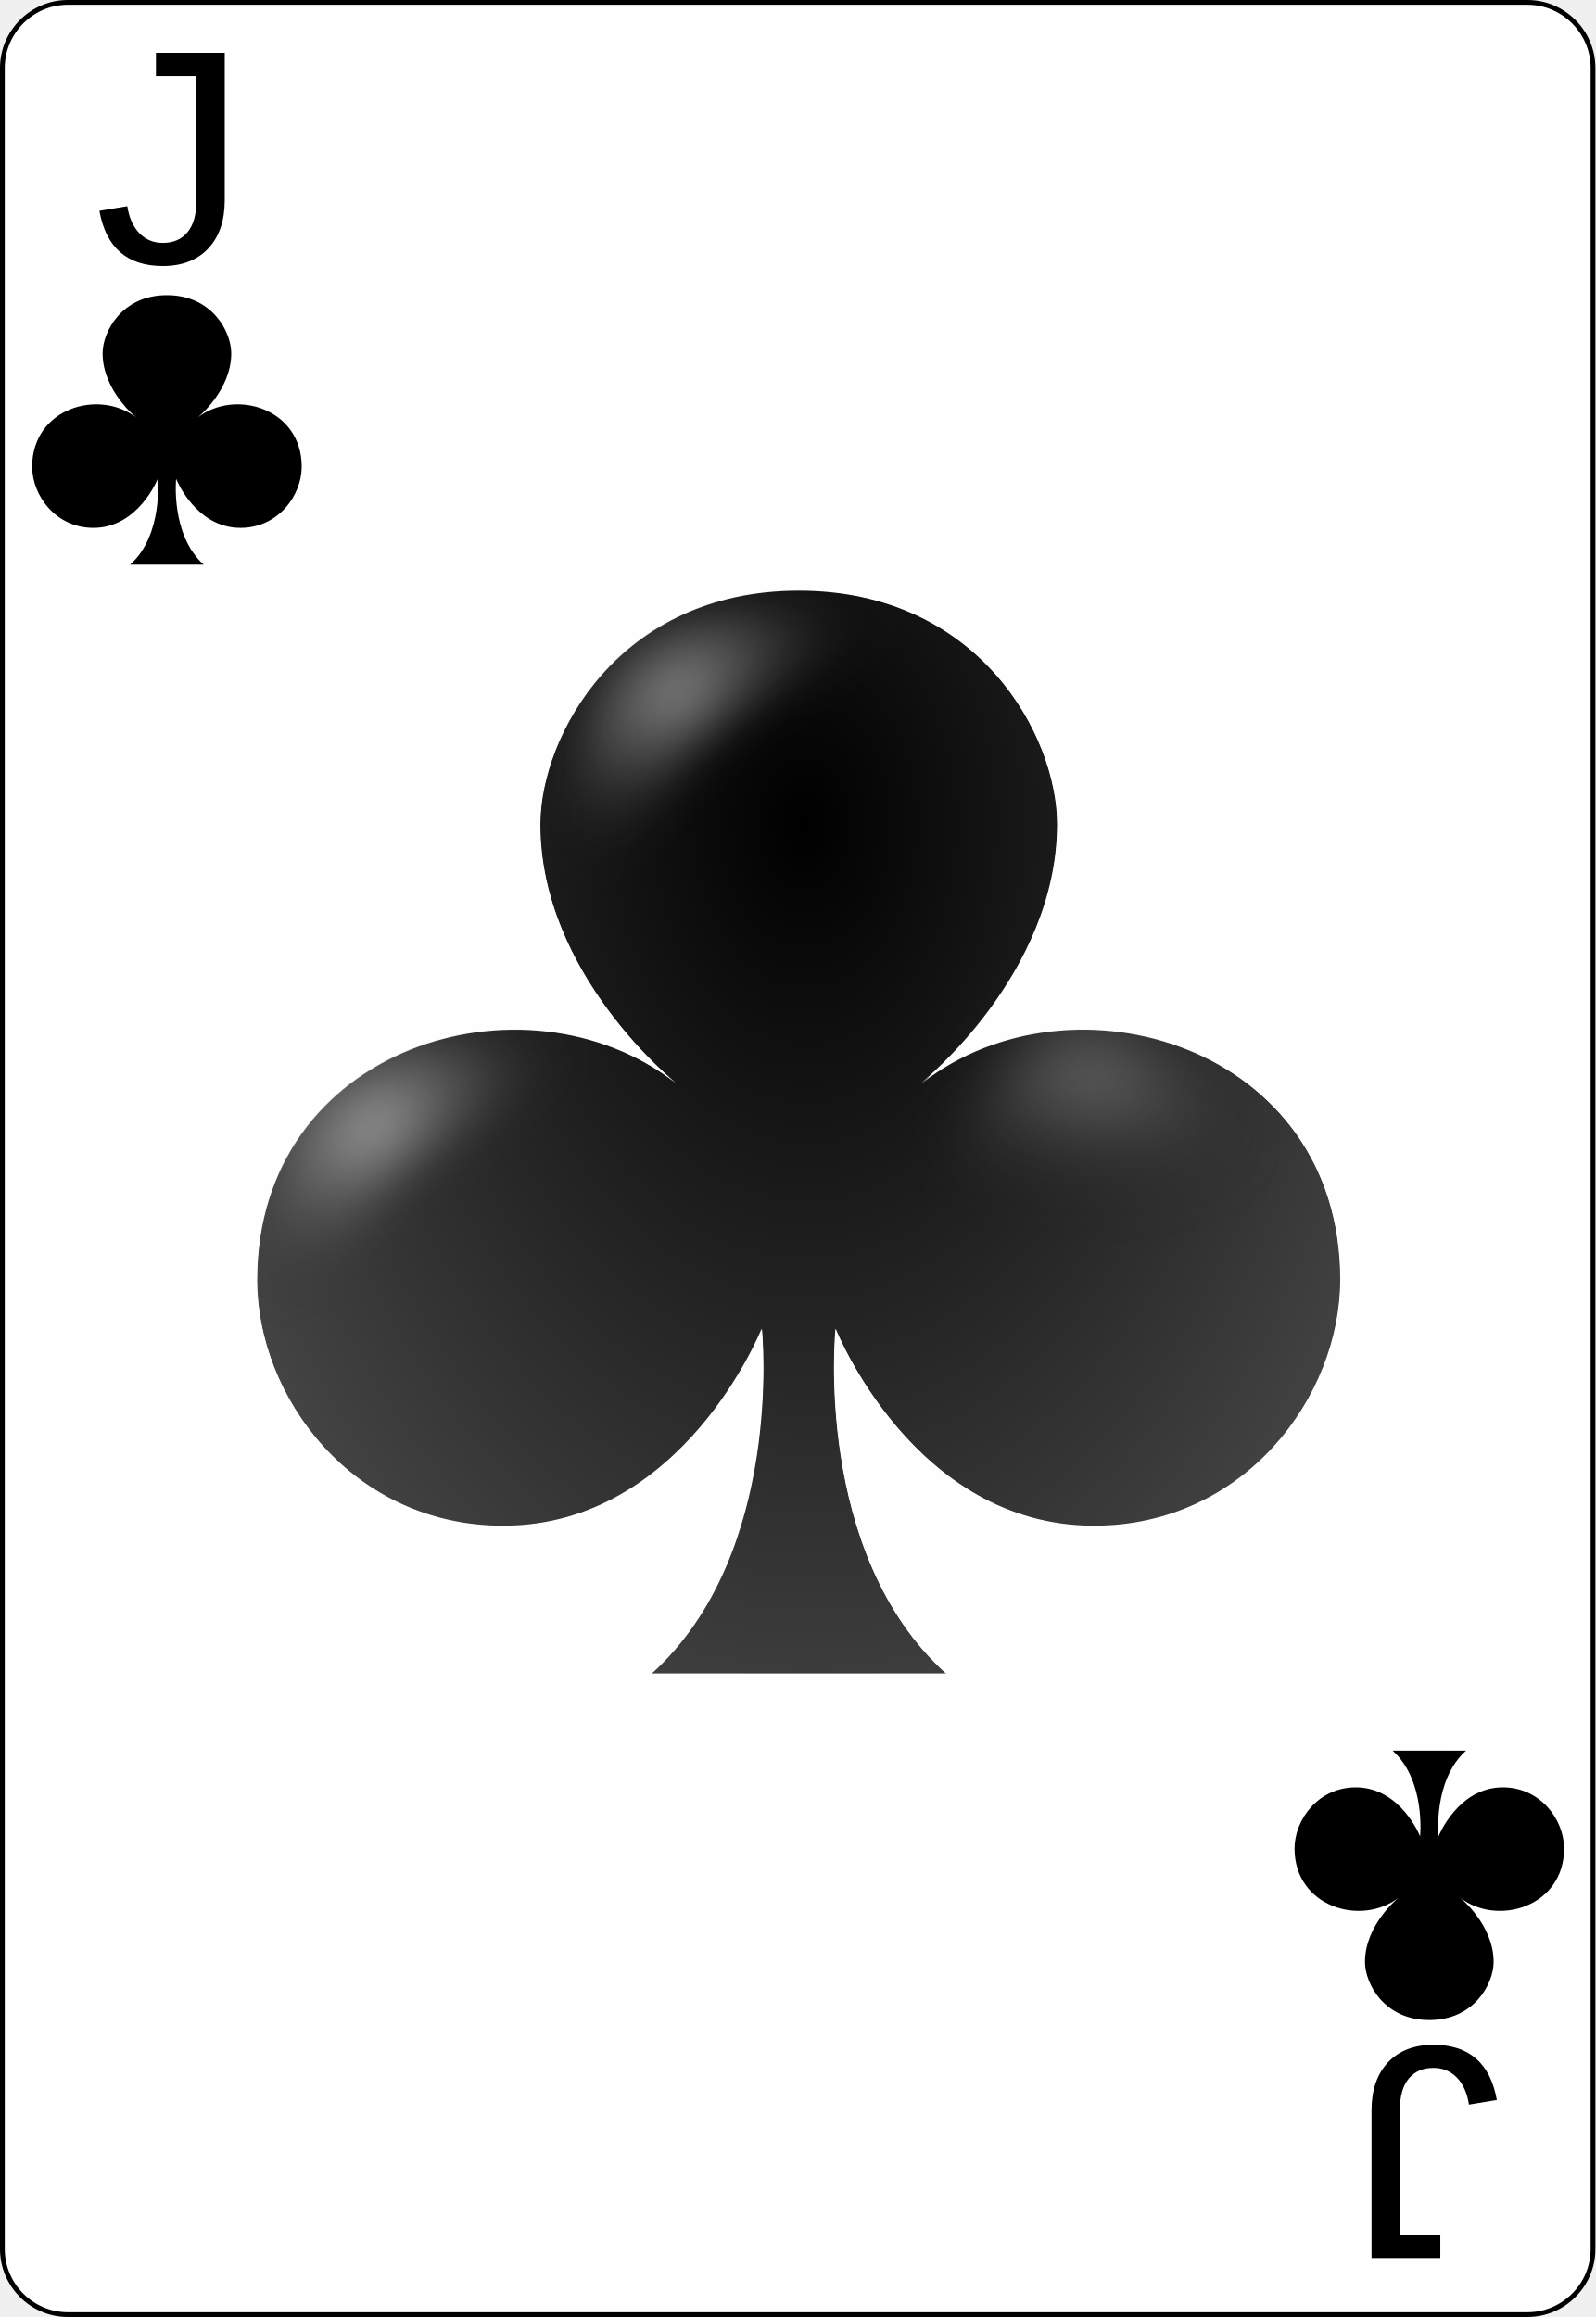
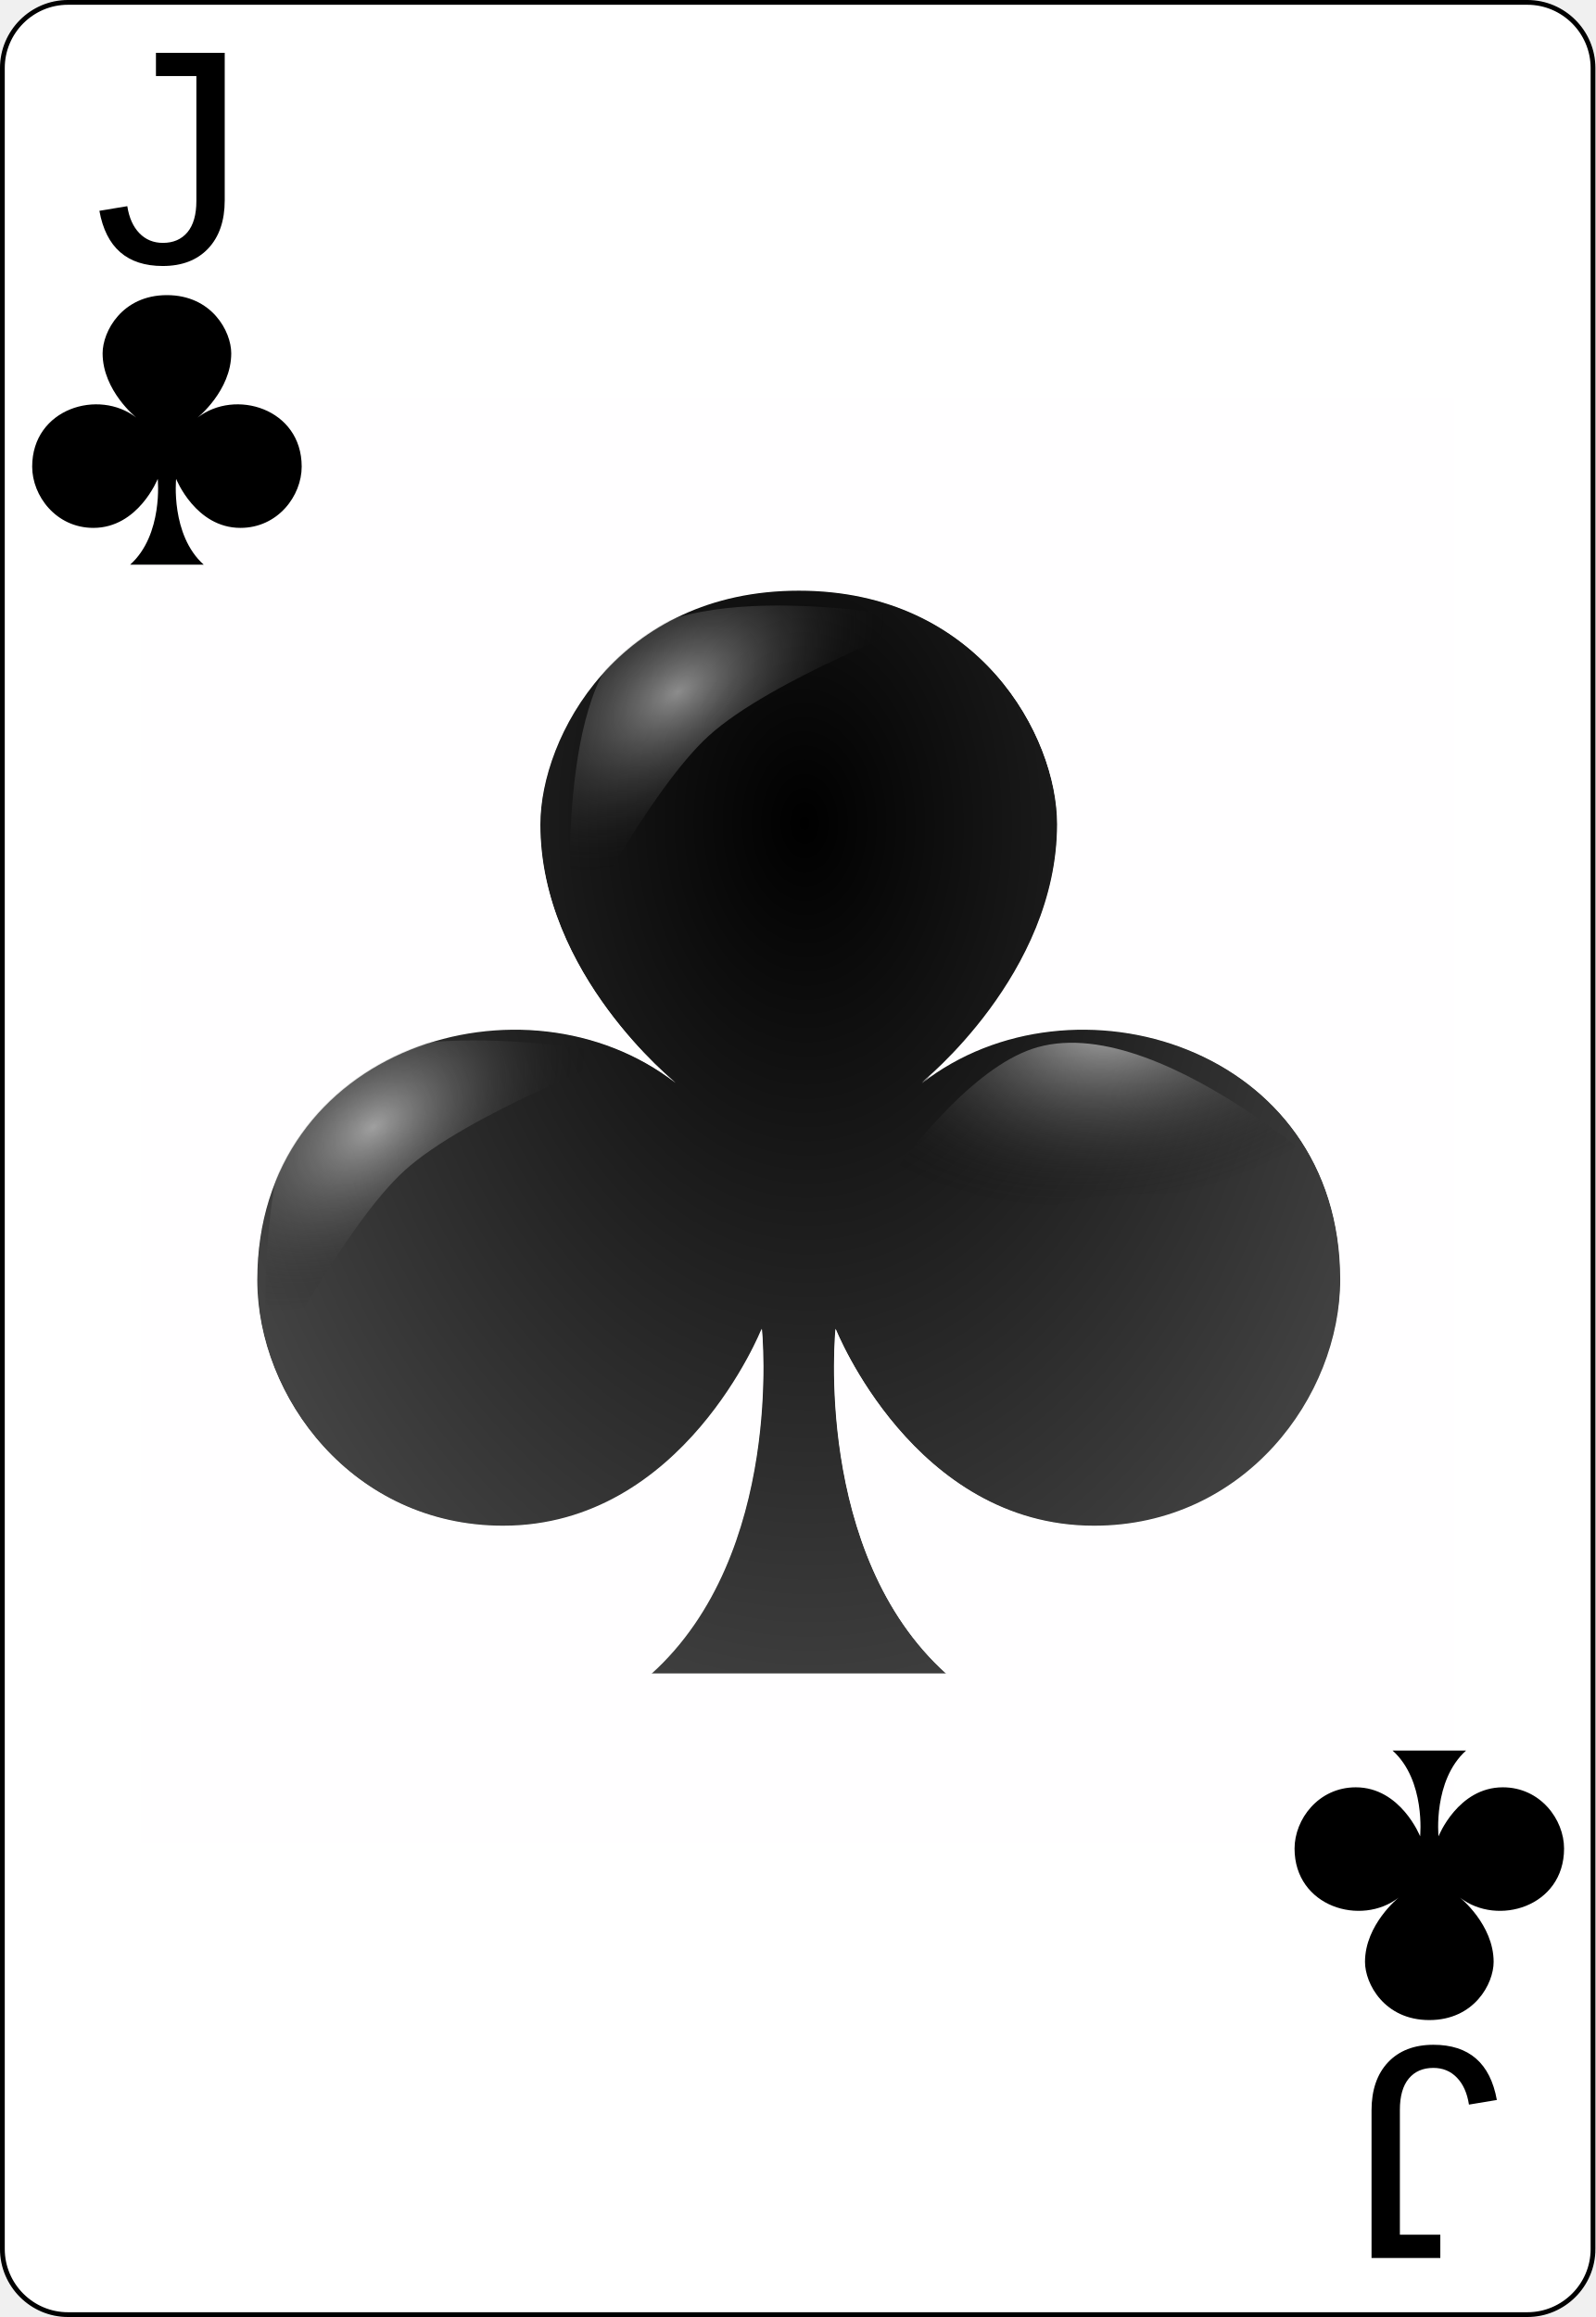
- <svg xmlns="http://www.w3.org/2000/svg" xmlns:xlink="http://www.w3.org/1999/xlink" width="100%" height="100%" viewBox="0 0 167.087 242.667" xml:space="preserve" id="svg2" version="1.1">
-   <defs id="defs41">
-     <radialGradient xlink:href="#linearGradient2984" id="radialGradient3760" cx="48.231" cy="18.138" fx="48.231" fy="18.138" r="9.5" gradientUnits="userSpaceOnUse" gradientTransform="matrix(-1.560526,0.01828294,-0.02684055,-2.290953,123.9838,58.80911)" />
-     <linearGradient id="linearGradient2984">
-       <stop style="stop-color:#000000;stop-opacity:1;" offset="0" id="stop2986" />
-       <stop style="stop-color:#000000;stop-opacity:0.656;" offset="1" id="stop2988" />
+ <svg xmlns="http://www.w3.org/2000/svg" xmlns:xlink="http://www.w3.org/1999/xlink" viewBox="0 0 167.087 242.667" xml:space="preserve">
+   <defs>
+     <radialGradient xlink:href="#a" id="e" cx="48.231" cy="18.138" fx="48.231" fy="18.138" r="9.5" gradientUnits="userSpaceOnUse" gradientTransform="matrix(-1.56053 .01828 -.02684 -2.29095 123.984 58.81)" />
+     <radialGradient xlink:href="#b" id="f" cx="171.487" cy="511.223" fx="171.487" fy="511.223" r="81.903" gradientTransform="matrix(1.15299 -.67392 .39482 .67549 -233.633 270.4)" gradientUnits="userSpaceOnUse" />
+     <radialGradient r="81.903" fy="511.223" fx="171.487" cy="511.223" cx="171.487" gradientTransform="matrix(1.15299 -.67392 .39482 .67549 -233.633 270.4)" gradientUnits="userSpaceOnUse" id="g" xlink:href="#c" />
+     <radialGradient r="81.903" fy="461.841" fx="181.694" cy="461.841" cx="181.694" gradientTransform="matrix(1.15299 -.67392 .39482 .67549 -233.633 270.4)" gradientUnits="userSpaceOnUse" id="h" xlink:href="#d" />
+     <linearGradient id="a">
+       <stop style="stop-color:#000;stop-opacity:1" offset="0" />
+       <stop style="stop-color:#000;stop-opacity:.656" offset="1" />
    </linearGradient>
-     <radialGradient xlink:href="#linearGradient3784" id="radialGradient3792" cx="171.487" cy="511.223" fx="171.487" fy="511.223" r="81.903" gradientTransform="matrix(1.152989,-0.6739155,0.3948202,0.6754904,-233.6326,270.4008)" gradientUnits="userSpaceOnUse" />
-     <linearGradient id="linearGradient3784">
-       <stop style="stop-color:#ffffff;stop-opacity:0.534;" offset="0" id="stop3786" />
-       <stop style="stop-color:#000000;stop-opacity:0;" offset="1" id="stop3788" />
+     <linearGradient id="b">
+       <stop style="stop-color:#fff;stop-opacity:.534" offset="0" />
+       <stop style="stop-color:#000;stop-opacity:0" offset="1" />
    </linearGradient>
-     <filter color-interpolation-filters="sRGB" id="filter3834" x="-0.139" width="1.279" y="-0.162" height="1.325">
-       <feGaussianBlur stdDeviation="9.511" id="feGaussianBlur3836" />
-     </filter>
-     <radialGradient r="81.903" fy="511.223" fx="171.487" cy="511.223" cx="171.487" gradientTransform="matrix(1.152989,-0.6739155,0.3948202,0.6754904,-233.6326,270.4008)" gradientUnits="userSpaceOnUse" id="radialGradient3855" xlink:href="#linearGradient3784-4" />
-     <linearGradient id="linearGradient3784-4">
-       <stop style="stop-color:#ffffff;stop-opacity:0.519;" offset="0" id="stop3786-8" />
-       <stop style="stop-color:#000000;stop-opacity:0;" offset="1" id="stop3788-6" />
+     <linearGradient id="c">
+       <stop style="stop-color:#fff;stop-opacity:.519" offset="0" />
+       <stop style="stop-color:#000;stop-opacity:0" offset="1" />
    </linearGradient>
-     <filter color-interpolation-filters="sRGB" id="filter3834-6" x="-0.139" width="1.279" y="-0.162" height="1.325">
-       <feGaussianBlur stdDeviation="9.511" id="feGaussianBlur3836-6" />
-     </filter>
-     <radialGradient r="81.903" fy="461.841" fx="181.694" cy="461.841" cx="181.694" gradientTransform="matrix(1.152989,-0.6739155,0.3948202,0.6754904,-233.6326,270.4008)" gradientUnits="userSpaceOnUse" id="radialGradient3916" xlink:href="#linearGradient3784-3" />
-     <linearGradient id="linearGradient3784-3">
-       <stop style="stop-color:#ffffff;stop-opacity:0.702;" offset="0" id="stop3786-86" />
-       <stop style="stop-color:#000000;stop-opacity:0;" offset="1" id="stop3788-2" />
+     <linearGradient id="d">
+       <stop style="stop-color:#fff;stop-opacity:.702" offset="0" />
+       <stop style="stop-color:#000;stop-opacity:0" offset="1" />
    </linearGradient>
-     <filter color-interpolation-filters="sRGB" id="filter3834-7" x="-0.139" width="1.279" y="-0.162" height="1.325">
-       <feGaussianBlur stdDeviation="9.511" id="feGaussianBlur3836-0" />
-     </filter>
  </defs>
-   <g id="Layer_x0020_1" style="fill-rule:nonzero;clip-rule:nonzero;stroke:#000000;stroke-miterlimit:4;">
-     <path style="fill:#FFFFFF;stroke-width:0.5;" d="M166.837,235.548c0,3.777-3.087,6.869-6.871,6.869H7.111c-3.775,0-6.861-3.092-6.861-6.869V7.12C0.25,3.343,3.336,0.25,7.111,0.25h152.855    c3.784,0,6.871,3.093,6.871,6.87v228.428z" id="path5" />
-     <g style="stroke:none;" id="g7">
-       <g id="g9">
- 				
- 			</g>
-     </g>
-     <g id="g15">
- 			
- 		</g>
-     <g id="g19">
- 			
- 		</g>
-     <g style="stroke:none;" id="g23">
-       <g id="g25">
- 				
- 			</g>
-     </g>
-     <g style="stroke:none;" id="g31">
-       <g id="g33">
- 				
- 			</g>
-     </g>
+   <g style="fill-rule:nonzero;clip-rule:nonzero;stroke:#000;stroke-miterlimit:4">
+     <path style="fill:#fff;stroke-width:.5" d="M166.837 235.548c0 3.777-3.087 6.869-6.871 6.869H7.11c-3.775 0-6.861-3.092-6.861-6.87V7.12C.25 3.343 3.336.25 7.11.25h152.856c3.784 0 6.87 3.093 6.87 6.87v228.428z" />
  </g>
-   <text xml:space="preserve" style="font-style:normal;font-weight:normal;line-height:0%;font-family:'Bitstream Vera Sans';letter-spacing:0px;word-spacing:0px;fill:#000000;fill-opacity:1;stroke:none" x="9.911" y="27.548" id="text3788">
-     <tspan id="tspan3790" x="9.911" y="27.548" style="font-style:normal;font-variant:normal;font-weight:normal;font-stretch:normal;font-size:32px;line-height:1.25;font-family:Arial;-inkscape-font-specification:Arial">J</tspan>
+   <text xml:space="preserve" style="font-style:normal;font-weight:400;line-height:0%;font-family:'Bitstream Vera Sans';letter-spacing:0;word-spacing:0;fill:#000;fill-opacity:1;stroke:none" x="9.911" y="27.548">
+     <tspan x="9.911" y="27.548" style="font-style:normal;font-variant:normal;font-weight:400;font-stretch:normal;font-size:32px;line-height:1.25;font-family:Arial;-inkscape-font-specification:Arial">J</tspan>
  </text>
-   <g transform="matrix(0.206146,0,0,0.206146,8.870546,16.51276)" id="g3804">
-     <g id="layer1-1" transform="matrix(28.96992,0,0,28.96992,-1031.537,-187.3767)">
-       <path style="fill:url(#radialGradient3760);fill-opacity:1" d="m 50.291,22.698 c 0,0 2.375,-1.9 2.375,-4.534 0,-1.542 -1.369,-4.102 -4.534,-4.102 -3.165,0 -4.534,2.561 -4.534,4.102 0,2.634 2.375,4.534 2.375,4.534 -2.638,-2.055 -7.341,-0.652 -7.341,3.455 0,2.056 1.68,4.318 4.318,4.318 3.165,0 4.534,-3.455 4.534,-3.455 0,0 0.402,3.938 -1.943,6.046 h 5.182 c -2.345,-2.107 -1.943,-6.046 -1.943,-6.046 0,0 1.369,3.455 4.534,3.455 2.639,0 4.318,-2.263 4.318,-4.318 0,-4.107 -4.703,-5.51 -7.341,-3.455 z" id="cl" />
-     </g>
-     <path transform="matrix(1.109126,0,0,1.207169,-37.34915,-111.3423)" id="path3762" d="m 117.301,604.266 c 0,0 -8.068,-94.95 22.857,-122.857 34.761,-31.369 140,-11.429 140,-11.429 0,0 -71.54,24.838 -100,48.571 -27.21,22.692 -62.857,85.714 -62.857,85.714 z" style="fill:url(#radialGradient3792);fill-opacity:1;stroke:none;filter:url(#filter3834)" />
-     <path transform="matrix(1.109126,0,0,1.207169,117.2523,-332.2654)" id="path3762-6" d="m 117.301,604.266 c 0,0 -8.068,-94.95 22.857,-122.857 34.761,-31.369 140,-11.429 140,-11.429 0,0 -71.54,24.838 -100,48.571 -27.21,22.692 -62.857,85.714 -62.857,85.714 z" style="fill:url(#radialGradient3855);fill-opacity:1;stroke:none;filter:url(#filter3834-6)" />
-     <path transform="matrix(1.142038,0.7029084,-0.8418848,1.367838,729.3719,-305.0747)" id="path3762-7" d="m 117.301,604.266 c 0,0 -8.068,-94.95 22.857,-122.857 34.761,-31.369 140,-11.429 140,-11.429 0,0 -71.54,24.838 -100,48.571 -27.21,22.692 -62.857,85.714 -62.857,85.714 z" style="fill:url(#radialGradient3916);fill-opacity:1;stroke:none;filter:url(#filter3834-7)" />
-     <path id="rect3015" d="m 28.356,122.025 0,734.281 667.156,0 0,-734.281 -667.156,0 z m 334.281,97.625 c 91.69,0 131.375,74.172 131.375,118.844 0,76.307 -68.812,131.344 -68.812,131.344 76.423,-59.533 212.656,-18.886 212.656,100.094 0,59.533 -48.642,125.094 -125.094,125.094 -91.69,0 -131.344,-100.094 -131.344,-100.094 0,0 -11.653,114.117 56.281,175.156 l -150.125,0 c 67.934,-61.069 56.312,-175.156 56.312,-175.156 0,0 -39.654,100.094 -131.344,100.094 -76.423,0 -125.094,-65.532 -125.094,-125.094 0,-118.979 136.234,-159.627 212.656,-100.094 0,0 -68.812,-55.037 -68.812,-131.344 0,-44.643 39.654,-118.844 131.344,-118.844 z" style="fill:#fffeff;fill-opacity:1;fill-rule:nonzero;stroke:none" />
+   <path style="fill:url(#e);fill-opacity:1" d="M50.291 22.698s2.375-1.9 2.375-4.534c0-1.542-1.369-4.102-4.534-4.102s-4.534 2.561-4.534 4.102c0 2.634 2.375 4.534 2.375 4.534-2.638-2.055-7.34-.652-7.34 3.455 0 2.056 1.68 4.318 4.317 4.318 3.165 0 4.534-3.455 4.534-3.455s.402 3.938-1.943 6.046h5.182c-2.345-2.107-1.943-6.046-1.943-6.046s1.37 3.455 4.534 3.455c2.64 0 4.318-2.263 4.318-4.318 0-4.107-4.703-5.51-7.34-3.455z" transform="matrix(5.97203 0 0 5.97203 -203.777 -22.114)" />
+   <path transform="matrix(.22864 0 0 .24885 1.171 -6.44)" d="M117.301 604.266s-8.067-94.95 22.857-122.857c34.761-31.369 140-11.429 140-11.429s-71.54 24.838-100 48.572c-27.21 22.692-62.857 85.714-62.857 85.714z" style="fill:url(#f);fill-opacity:1;stroke:none;filter:url(#filter3834)" />
+   <path transform="matrix(.22864 0 0 .24885 33.042 -51.982)" d="M117.301 604.266s-8.067-94.95 22.857-122.857c34.761-31.369 140-11.429 140-11.429s-71.54 24.838-100 48.572c-27.21 22.692-62.857 85.714-62.857 85.714z" style="fill:url(#g);fill-opacity:1;stroke:none;filter:url(#filter3834-6)" />
+   <path transform="matrix(.23543 .1449 -.17355 .28197 159.228 -46.377)" d="M117.301 604.266s-8.067-94.95 22.857-122.857c34.761-31.369 140-11.429 140-11.429s-71.54 24.838-100 48.572c-27.21 22.692-62.857 85.714-62.857 85.714z" style="fill:url(#h);fill-opacity:1;stroke:none;filter:url(#filter3834-7)" />
+   <path d="M28.356 122.025v734.281h667.156v-734.28H28.356zm334.28 97.625c91.69 0 131.376 74.172 131.376 118.844 0 76.307-68.813 131.344-68.813 131.344 76.423-59.533 212.657-18.886 212.657 100.093 0 59.534-48.643 125.094-125.094 125.094-91.69 0-131.344-100.094-131.344-100.094s-11.653 114.117 56.281 175.157H287.574c67.935-61.069 56.313-175.157 56.313-175.157s-39.654 100.094-131.344 100.094c-76.423 0-125.094-65.531-125.094-125.094 0-118.979 136.234-159.626 212.657-100.093 0 0-68.813-55.037-68.813-131.344 0-44.643 39.654-118.844 131.344-118.844z" style="fill:#fffeff;fill-opacity:1;fill-rule:nonzero;stroke:none" transform="matrix(.20615 0 0 .20615 8.87 16.513)" />
+   <g>
+     <path d="M50.291 22.698s2.375-1.9 2.375-4.534c0-1.542-1.369-4.102-4.534-4.102s-4.534 2.561-4.534 4.102c0 2.634 2.375 4.534 2.375 4.534-2.638-2.055-7.34-.652-7.34 3.455 0 2.056 1.68 4.318 4.317 4.318 3.165 0 4.534-3.455 4.534-3.455s.402 3.938-1.943 6.046h5.182c-2.345-2.107-1.943-6.046-1.943-6.046s1.37 3.455 4.534 3.455c2.64 0 4.318-2.263 4.318-4.318 0-4.107-4.703-5.51-7.34-3.455z" style="fill:#000" transform="translate(-54.025 10.018) scale(1.48565)" />
  </g>
-   <g transform="matrix(1.485651,0,0,1.485651,-54.02466,10.01807)" id="layer1-1-4">
-     <path id="cl-9" d="m 50.291,22.698 c 0,0 2.375,-1.9 2.375,-4.534 0,-1.542 -1.369,-4.102 -4.534,-4.102 -3.165,0 -4.534,2.561 -4.534,4.102 0,2.634 2.375,4.534 2.375,4.534 -2.638,-2.055 -7.341,-0.652 -7.341,3.455 0,2.056 1.68,4.318 4.318,4.318 3.165,0 4.534,-3.455 4.534,-3.455 0,0 0.402,3.938 -1.943,6.046 h 5.182 c -2.345,-2.107 -1.943,-6.046 -1.943,-6.046 0,0 1.369,3.455 4.534,3.455 2.639,0 4.318,-2.263 4.318,-4.318 0,-4.107 -4.703,-5.51 -7.341,-3.455 z" style="fill:#000000" />
-   </g>
-   <text xml:space="preserve" style="font-style:normal;font-weight:normal;line-height:0%;font-family:'Bitstream Vera Sans';letter-spacing:0px;word-spacing:0px;fill:#000000;fill-opacity:1;stroke:none" x="-157.264" y="-214.467" id="text3788-8" transform="scale(-1)">
-     <tspan id="tspan3790-7" x="-157.264" y="-214.467" style="font-style:normal;font-variant:normal;font-weight:normal;font-stretch:normal;font-size:32px;line-height:1.25;font-family:Arial;-inkscape-font-specification:Arial">J</tspan>
+   <text xml:space="preserve" style="font-style:normal;font-weight:400;line-height:0%;font-family:'Bitstream Vera Sans';letter-spacing:0;word-spacing:0;fill:#000;fill-opacity:1;stroke:none" x="-157.264" y="-214.467" transform="scale(-1)">
+     <tspan x="-157.264" y="-214.467" style="font-style:normal;font-variant:normal;font-weight:400;font-stretch:normal;font-size:32px;line-height:1.25;font-family:Arial;-inkscape-font-specification:Arial">J</tspan>
  </text>
-   <g transform="matrix(-1.485651,0,0,-1.485651,221.1992,232.4618)" id="layer1-1-4-1">
-     <path id="cl-9-7" d="m 50.291,22.698 c 0,0 2.375,-1.9 2.375,-4.534 0,-1.542 -1.369,-4.102 -4.534,-4.102 -3.165,0 -4.534,2.561 -4.534,4.102 0,2.634 2.375,4.534 2.375,4.534 -2.638,-2.055 -7.341,-0.652 -7.341,3.455 0,2.056 1.68,4.318 4.318,4.318 3.165,0 4.534,-3.455 4.534,-3.455 0,0 0.402,3.938 -1.943,6.046 h 5.182 c -2.345,-2.107 -1.943,-6.046 -1.943,-6.046 0,0 1.369,3.455 4.534,3.455 2.639,0 4.318,-2.263 4.318,-4.318 0,-4.107 -4.703,-5.51 -7.341,-3.455 z" style="fill:#000000" />
+   <g>
+     <path d="M50.291 22.698s2.375-1.9 2.375-4.534c0-1.542-1.369-4.102-4.534-4.102s-4.534 2.561-4.534 4.102c0 2.634 2.375 4.534 2.375 4.534-2.638-2.055-7.34-.652-7.34 3.455 0 2.056 1.68 4.318 4.317 4.318 3.165 0 4.534-3.455 4.534-3.455s.402 3.938-1.943 6.046h5.182c-2.345-2.107-1.943-6.046-1.943-6.046s1.37 3.455 4.534 3.455c2.64 0 4.318-2.263 4.318-4.318 0-4.107-4.703-5.51-7.34-3.455z" style="fill:#000" transform="rotate(180 110.6 116.23) scale(1.48565)" />
  </g>
</svg>
